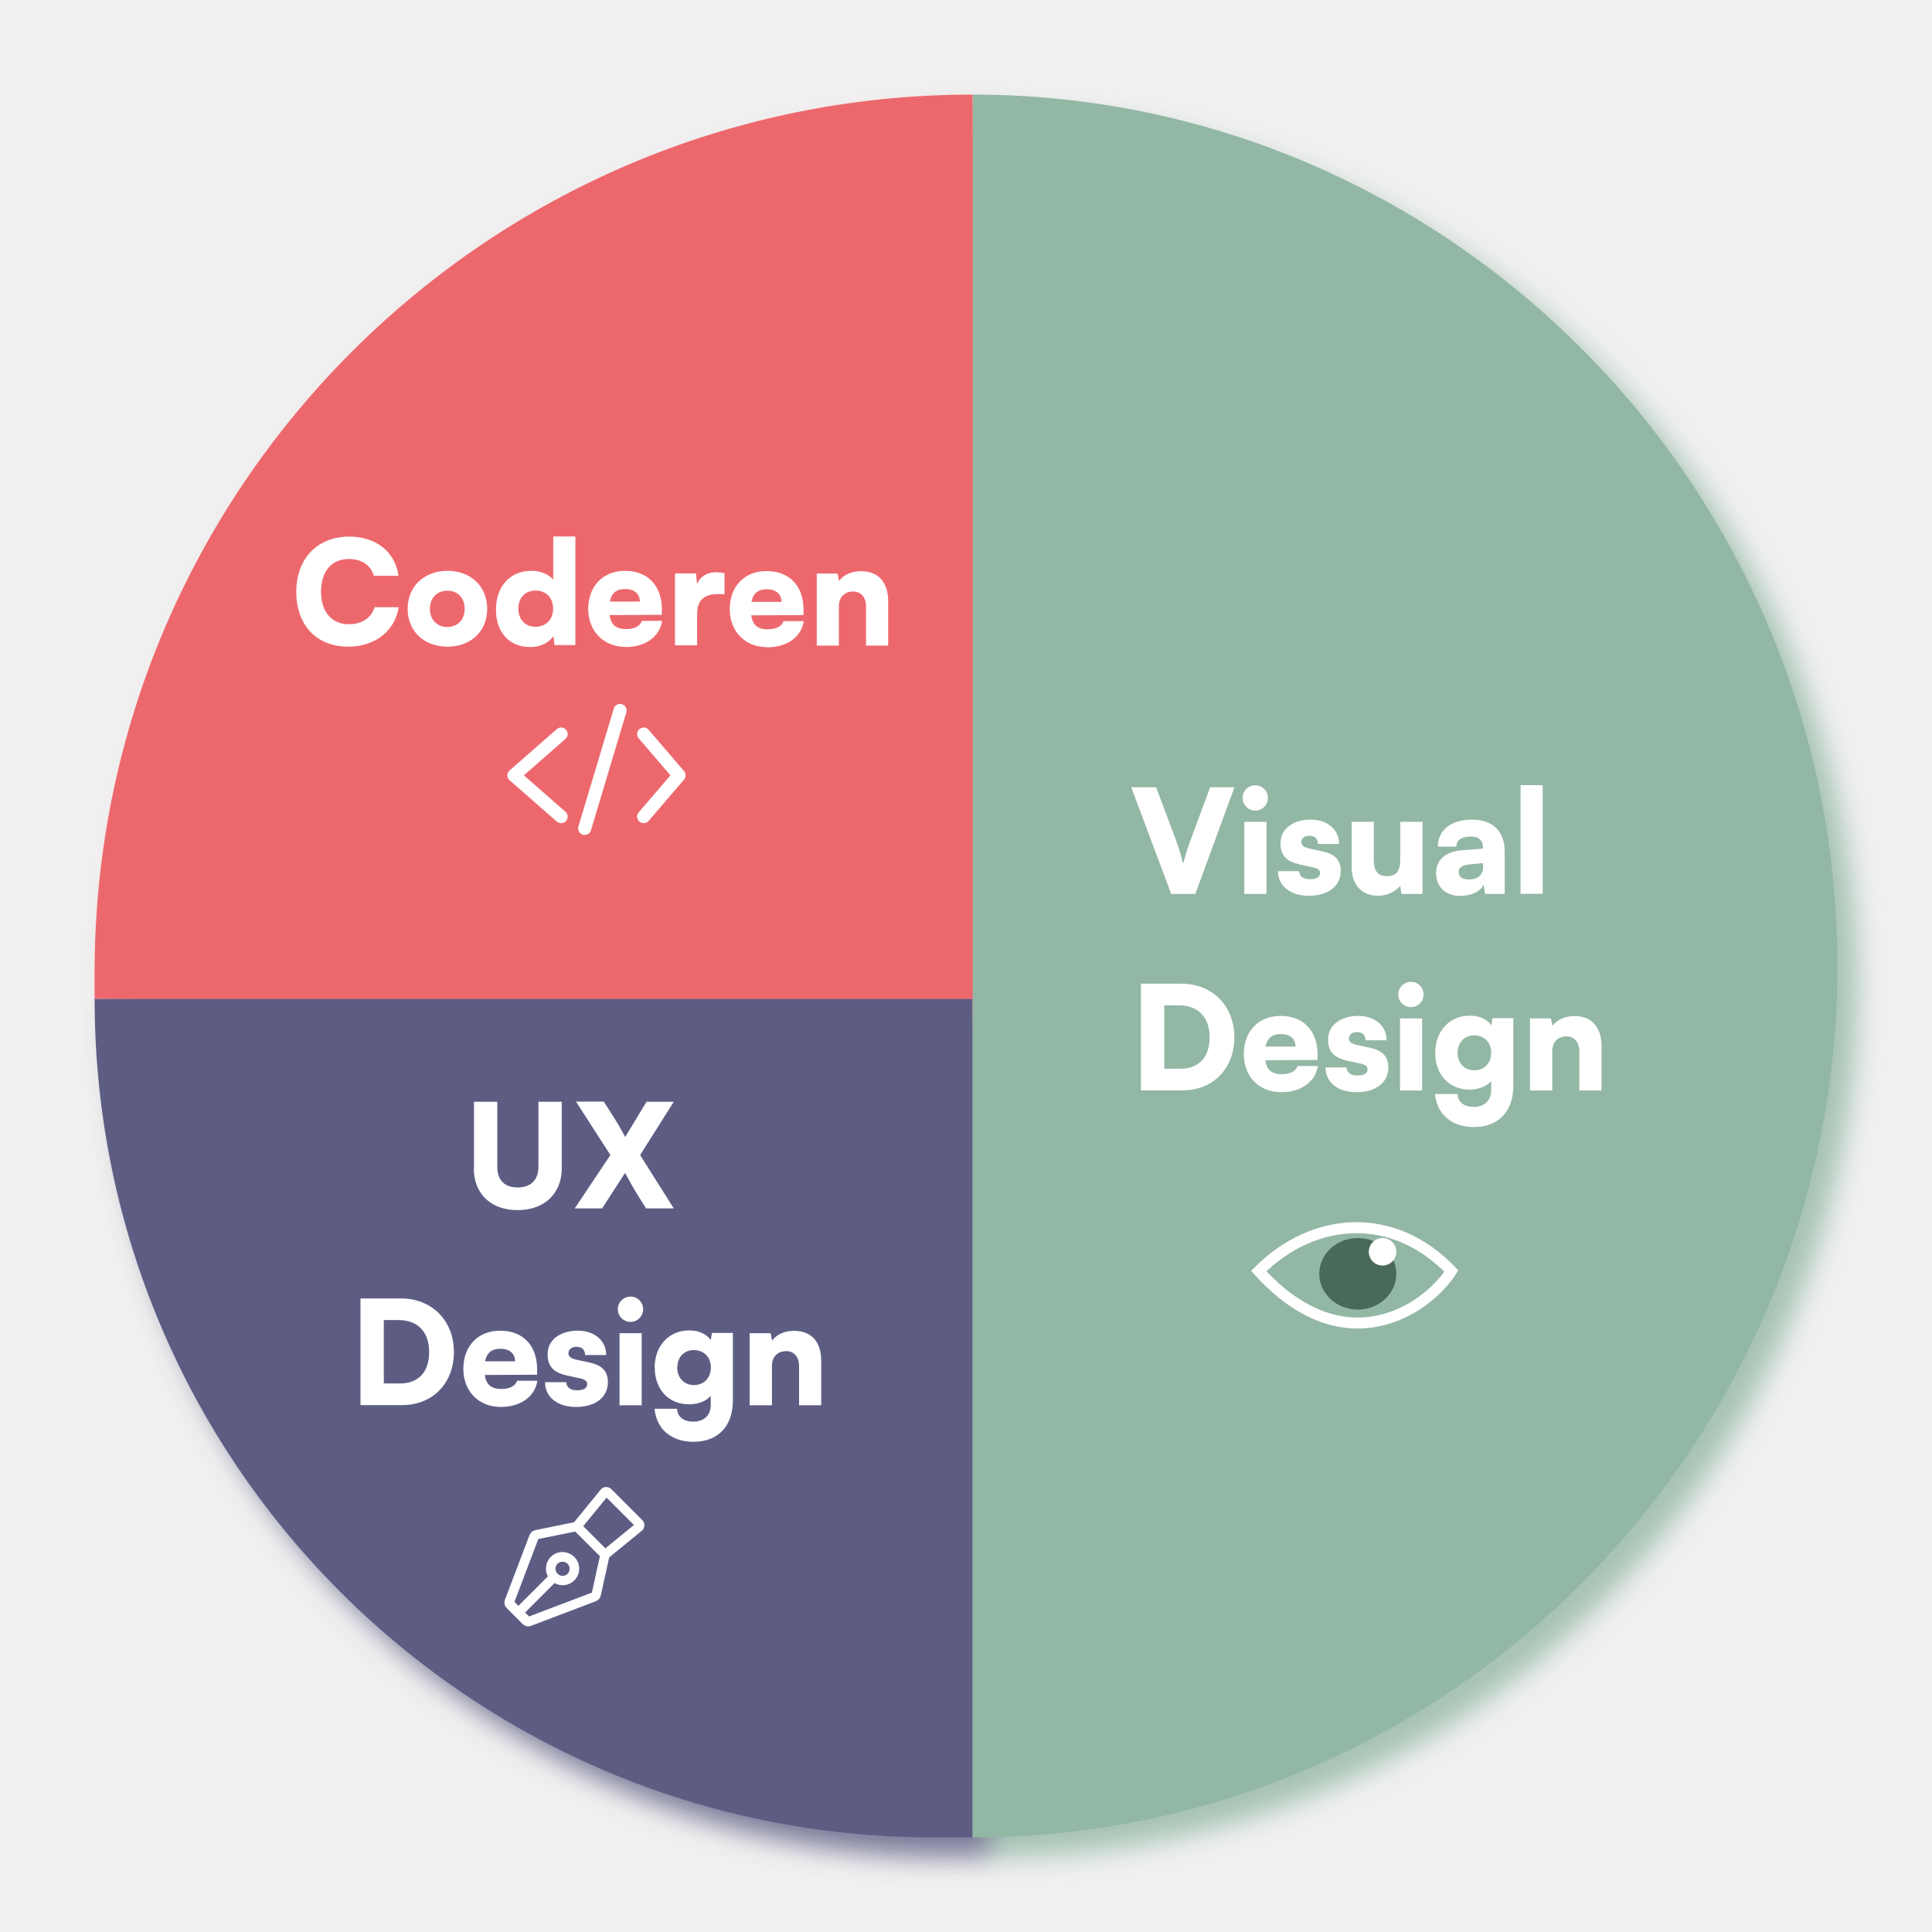
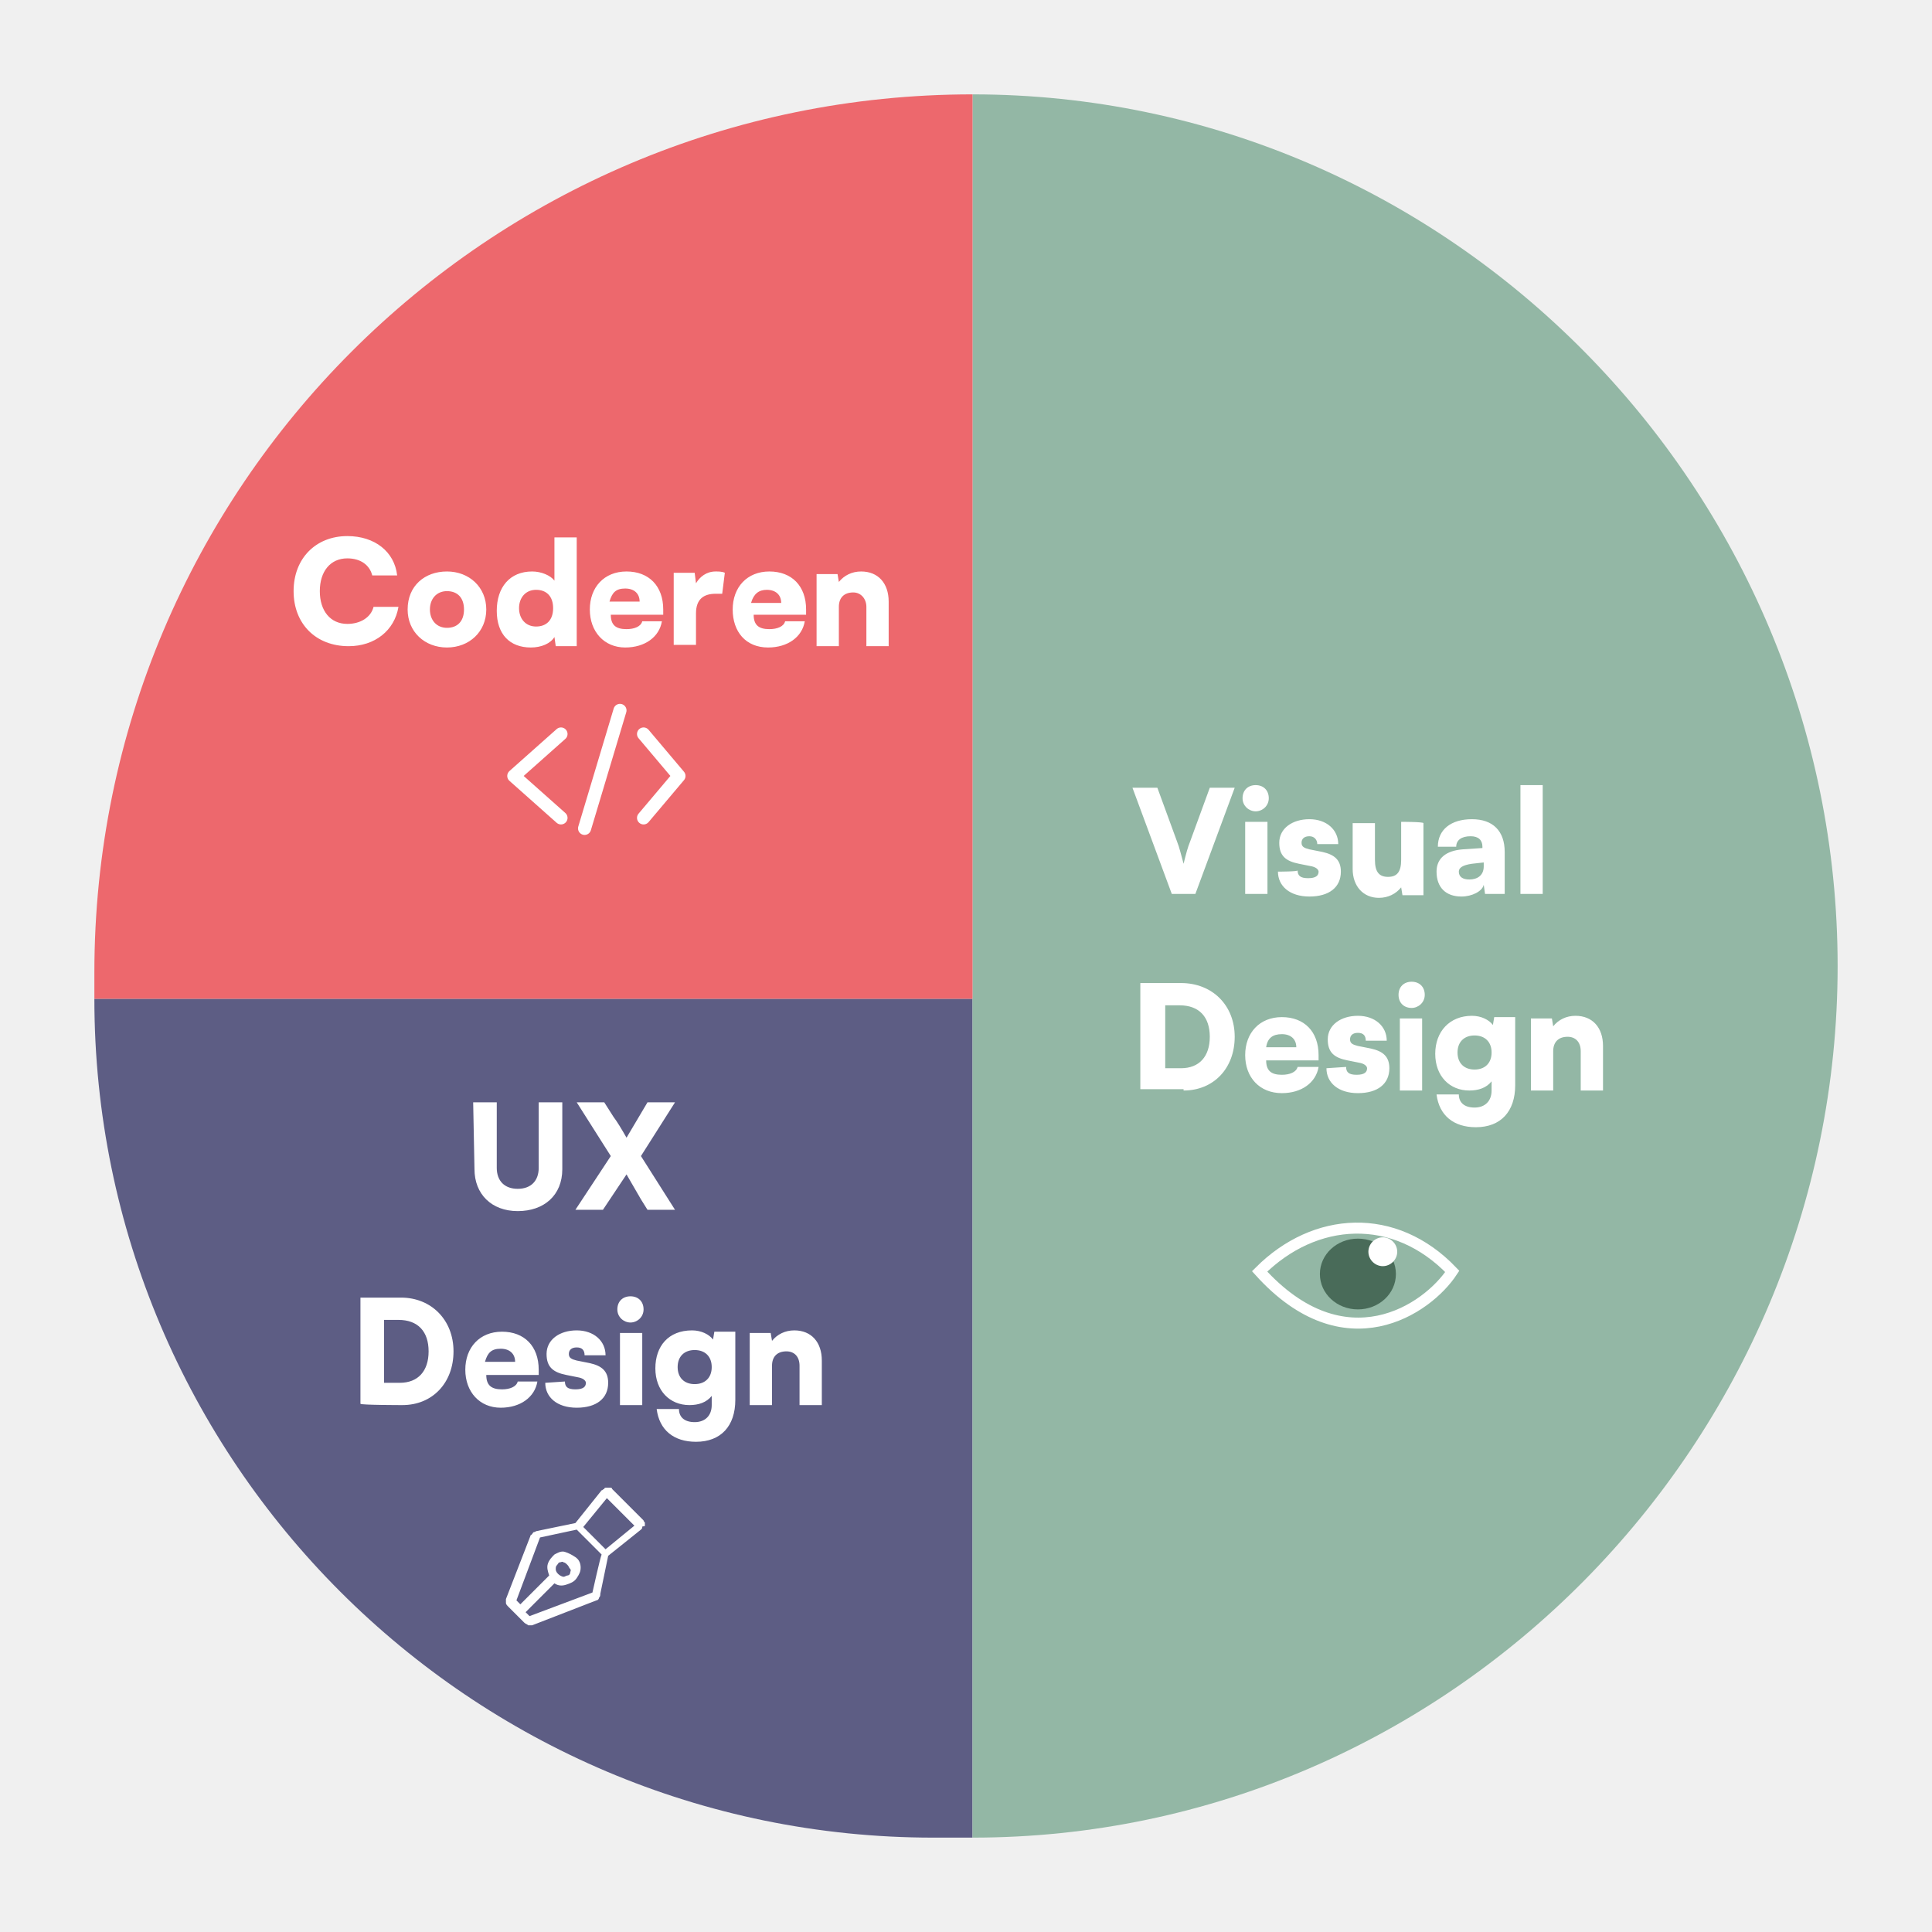
- <svg xmlns="http://www.w3.org/2000/svg" id="Laag_1" data-name="Laag 1" viewBox="0 0 147.44 147.44">
-   <defs>
-     <style>
-       .cls-1, .cls-2, .cls-3, .cls-4 {
-         fill: none;
-       }
- 
-       .cls-2 {
-         stroke-linejoin: round;
-       }
- 
-       .cls-2, .cls-3, .cls-4 {
-         stroke: #fff;
-       }
- 
-       .cls-2, .cls-4 {
-         stroke-linecap: round;
-       }
- 
-       .cls-5 {
-         clip-path: url(#clippath);
-       }
- 
-       .cls-3 {
-         stroke-width: .84px;
-       }
- 
-       .cls-6 {
-         fill: #ed686d;
-       }
- 
-       .cls-7 {
-         fill: #fff;
-       }
- 
-       .cls-8 {
-         fill: #93b7a5;
-       }
- 
-       .cls-9 {
-         fill: #496b59;
-       }
- 
-       .cls-10 {
-         fill: #5d5d84;
-       }
- 
-       .cls-11 {
-         filter: url(#drop-shadow-1);
-       }
-     </style>
-     <filter id="drop-shadow-1">
-       <feOffset dx="1.5" dy="1.5" />
-       <feGaussianBlur result="blur" stdDeviation="1" />
-       <feFlood flood-color="#000" flood-opacity=".8" />
-       <feComposite in="blur" operator="in" />
-       <feComposite in="SourceGraphic" />
-     </filter>
-     <clipPath id="clippath">
-       <rect class="cls-1" x="95.22" y="93.22" width="16.38" height="8.4" />
-     </clipPath>
-   </defs>
-   <g class="cls-11">
-     <path class="cls-10" d="M71.22,140.22c-35.35,0-64-28.65-64-64H74.22v64h-3Z" />
-     <path class="cls-8" d="M74.22,7.22h0c36.45,0,66,30.05,66,66.5h0c0,36.45-29.55,66.5-66,66.5h0V7.22Z" />
-     <path class="cls-7" d="M89.38,68.22h1.84l2.99-8.14h-1.86l-1.52,4.11c-.18,.48-.33,.94-.54,1.72-.18-.7-.33-1.21-.52-1.72l-1.54-4.11h-1.9l3.05,8.14Zm6.42-6.36c.53,0,.96-.43,.96-.97s-.43-.96-.96-.96-.97,.42-.97,.96,.43,.97,.97,.97Zm-.84,6.36h1.69v-5.5h-1.69v5.5Zm2.57-1.74c0,1.11,.91,1.88,2.36,1.88s2.43-.72,2.43-1.89c0-.88-.5-1.3-1.4-1.5l-1.02-.22c-.39-.09-.59-.23-.59-.48,0-.3,.24-.49,.63-.49,.41,0,.64,.25,.64,.63h1.61c0-1.11-.89-1.86-2.17-1.86s-2.3,.66-2.3,1.8c0,.97,.5,1.41,1.51,1.63l1.01,.22c.41,.09,.5,.26,.5,.43,0,.29-.24,.47-.77,.47s-.8-.23-.83-.62c0,0-1.61,0-1.61,0Zm9.33-3.76v2.86c0,.9-.3,1.28-1.02,1.28s-1-.4-1-1.3v-2.84h-1.69v3.45c0,1.35,.77,2.19,2.02,2.19,.66,0,1.34-.31,1.68-.76l.11,.62h1.6v-5.5h-1.7Zm4.63,5.64c.83,0,1.55-.36,1.73-.87l.11,.73h1.5v-3.21c0-1.57-.9-2.46-2.5-2.46s-2.6,.81-2.6,2.06h1.41c0-.49,.39-.77,1.1-.77,.61,0,.93,.29,.93,.83v.09l-1.54,.12c-1.32,.1-2.03,.73-2.03,1.74,0,1.08,.73,1.76,1.89,1.76v-.02Zm.59-1.25c-.52,0-.76-.19-.76-.58,0-.35,.26-.52,1-.58l.86-.08v.3c0,.63-.45,.95-1.1,.95h0Zm5.65,1.1v-8.29h-1.69v8.29h1.69Zm-27.47,15c2.32,0,3.94-1.67,3.94-4.05s-1.66-4.09-4.05-4.09h-3.08v8.14s3.19,0,3.19,0Zm-.29-6.49c1.47,0,2.34,.9,2.34,2.44s-.83,2.4-2.23,2.4h-1.23v-4.84h1.12Zm7.81,6.63c1.51,0,2.6-.78,2.79-2h-1.55c-.12,.4-.57,.63-1.21,.63-.75,0-1.15-.34-1.25-1.07l3.99-.02v-.43c0-1.79-1.08-2.93-2.81-2.93s-2.82,1.2-2.82,2.92,1.19,2.9,2.85,2.9h.01Zm-.02-4.44c.68,0,1.11,.37,1.11,.96h-2.29c.13-.66,.51-.96,1.18-.96Zm3.4,2.56c0,1.11,.91,1.88,2.36,1.88s2.43-.71,2.43-1.89c0-.88-.5-1.3-1.4-1.5l-1.02-.22c-.39-.09-.59-.23-.59-.48,0-.3,.24-.5,.63-.5,.41,0,.64,.25,.64,.63h1.61c0-1.11-.89-1.86-2.17-1.86s-2.3,.66-2.3,1.8c0,.97,.5,1.41,1.51,1.63l1.01,.22c.41,.09,.49,.26,.49,.43,0,.29-.24,.47-.77,.47s-.8-.23-.83-.62h-1.6Zm6.52-4.61c.53,0,.96-.43,.96-.97s-.43-.96-.96-.96-.97,.42-.97,.96,.43,.97,.97,.97Zm-.84,6.36h1.69v-5.5h-1.69v5.5Zm2.69-2.85c0,1.65,1.07,2.78,2.61,2.78,.71,0,1.33-.25,1.66-.65v.71c0,.78-.52,1.26-1.33,1.26-.75,0-1.21-.36-1.24-.98h-1.72c.15,1.56,1.29,2.52,2.97,2.52,1.88,0,3.01-1.19,3.01-3.16v-5.15h-1.59l-.09,.55c-.3-.45-.89-.74-1.64-.74-1.55,0-2.64,1.17-2.64,2.84v.02Zm1.71-.04c0-.78,.52-1.32,1.26-1.32s1.3,.52,1.3,1.32-.52,1.35-1.29,1.35-1.28-.56-1.28-1.35h0Zm7.22,2.89v-3.01c0-.68,.43-1.12,1.1-1.12,.58,0,.97,.45,.97,1.14v2.99h1.69v-3.4c0-1.44-.76-2.28-2.07-2.28-.71,0-1.34,.28-1.68,.75l-.11-.57h-1.6v5.5h1.7Z" />
-     <path class="cls-6" d="M7.22,74.22C7.22,37.22,37.22,7.22,74.22,7.22h0V76.22H7.22v-2Z" />
-     <path class="cls-7" d="M26.59,49.35c2.03,0,3.55-1.2,3.84-3.01h-1.85c-.22,.8-.96,1.3-1.96,1.3-1.31,0-2.12-.96-2.12-2.49s.8-2.49,2.12-2.49c.98,0,1.67,.46,1.91,1.28h1.88c-.25-1.83-1.72-2.99-3.75-2.99-2.43,0-4.05,1.67-4.05,4.21s1.53,4.19,3.97,4.19h.01Zm4.52-2.89c0,1.74,1.28,2.89,3.04,2.89s3.03-1.15,3.03-2.89-1.28-2.9-3.03-2.9-3.04,1.17-3.04,2.9Zm1.7,0c0-.83,.54-1.38,1.33-1.38s1.32,.55,1.32,1.38-.54,1.39-1.32,1.39-1.33-.55-1.33-1.39Zm7.65,2.92c.79,0,1.47-.34,1.77-.85l.09,.7h1.59v-8.29h-1.69v3.3c-.32-.41-.97-.68-1.65-.68-1.67,0-2.72,1.21-2.72,2.96s1.02,2.86,2.61,2.86Zm.41-1.55c-.8,0-1.31-.56-1.31-1.38s.51-1.38,1.31-1.38,1.34,.55,1.34,1.38-.55,1.38-1.34,1.38Zm6.87,1.55c1.51,0,2.6-.78,2.79-2h-1.55c-.12,.4-.57,.63-1.21,.63-.75,0-1.15-.34-1.25-1.07l3.99-.02v-.43c0-1.79-1.08-2.93-2.8-2.93s-2.82,1.2-2.82,2.91,1.19,2.9,2.85,2.9h0Zm-.02-4.43c.68,0,1.11,.37,1.11,.96h-2.29c.13-.66,.51-.96,1.18-.96Zm7.58-1.2c-.23-.06-.45-.08-.65-.08-.74,0-1.22,.36-1.45,.9l-.09-.81h-1.6v5.49h1.69v-2.39c0-1.09,.58-1.52,1.55-1.52h.54v-1.6h.01Zm3.25,5.65c1.51,0,2.6-.78,2.79-2h-1.55c-.12,.4-.57,.63-1.21,.63-.75,0-1.15-.34-1.25-1.07l3.99-.02v-.43c0-1.79-1.08-2.93-2.81-2.93s-2.82,1.2-2.82,2.91,1.19,2.9,2.85,2.9h0Zm-.02-4.43c.68,0,1.11,.37,1.11,.96h-2.29c.13-.66,.51-.96,1.18-.96Zm5.49,4.3v-3.01c0-.68,.43-1.12,1.1-1.12,.58,0,.97,.45,.97,1.14v2.99h1.69v-3.4c0-1.44-.76-2.28-2.07-2.28-.72,0-1.34,.27-1.68,.75l-.11-.57h-1.59v5.5s1.69,0,1.69,0Z" />
-     <path class="cls-4" d="M47.32,54.22l-2.7,9" />
-     <path class="cls-2" d="M49.12,56.02l2.7,3.15-2.7,3.15" />
-     <path class="cls-2" d="M42.82,56.02l-3.6,3.15,3.6,3.15" />
-     <path class="cls-7" d="M36.16,89.16c0,1.95,1.31,3.19,3.34,3.19s3.37-1.25,3.37-3.19v-5.08h-1.78v4.96c0,1-.57,1.58-1.58,1.58s-1.56-.56-1.56-1.58v-4.96h-1.78v5.08h0Zm10.42-1.01l-2.72,4.07h2.09l1.75-2.71c.4,.73,.66,1.21,1.07,1.86l.54,.85h2.11l-2.57-4.07,2.57-4.07h-2.08l-1.63,2.69c-.36-.67-.65-1.17-.95-1.63l-.68-1.07h-2.12l2.62,4.07h0Zm-15.88,19.08c2.32,0,3.94-1.67,3.94-4.05s-1.66-4.09-4.05-4.09h-3.08v8.14h3.19Zm-.29-6.49c1.47,0,2.34,.9,2.34,2.44s-.83,2.4-2.23,2.4h-1.23v-4.84s1.12,0,1.12,0Zm7.81,6.63c1.51,0,2.6-.78,2.79-2h-1.55c-.12,.4-.57,.63-1.21,.63-.75,0-1.16-.34-1.25-1.07l3.99-.02v-.43c0-1.79-1.08-2.93-2.81-2.93s-2.82,1.2-2.82,2.92,1.19,2.9,2.85,2.9h0Zm-.02-4.44c.68,0,1.11,.37,1.11,.96h-2.29c.13-.66,.51-.96,1.18-.96Zm3.4,2.56c0,1.11,.91,1.88,2.36,1.88s2.43-.71,2.43-1.89c0-.88-.49-1.3-1.4-1.5l-1.02-.22c-.39-.09-.59-.23-.59-.48,0-.3,.24-.5,.63-.5,.41,0,.64,.25,.64,.63h1.61c0-1.11-.89-1.86-2.17-1.86s-2.3,.66-2.3,1.8c0,.97,.5,1.41,1.51,1.63l1.01,.22c.41,.09,.5,.26,.5,.43,0,.29-.24,.47-.77,.47s-.8-.23-.83-.62h-1.61Zm6.52-4.61c.53,0,.96-.43,.96-.97s-.43-.96-.96-.96-.97,.42-.97,.96,.43,.97,.97,.97Zm-.84,6.36h1.69v-5.5h-1.69v5.5Zm2.69-2.85c0,1.65,1.07,2.78,2.61,2.78,.72,0,1.33-.25,1.66-.65v.71c0,.78-.52,1.26-1.33,1.26-.75,0-1.21-.36-1.24-.98h-1.72c.15,1.56,1.29,2.52,2.97,2.52,1.88,0,3.01-1.19,3.01-3.16v-5.15h-1.6l-.09,.55c-.3-.45-.89-.74-1.64-.74-1.55,0-2.64,1.17-2.64,2.84v.02Zm1.72-.04c0-.78,.52-1.32,1.26-1.32s1.3,.52,1.3,1.32-.52,1.35-1.29,1.35-1.28-.56-1.28-1.35h.01Zm7.22,2.89v-3.01c0-.68,.43-1.12,1.1-1.12,.58,0,.97,.45,.97,1.14v2.99h1.69v-3.4c0-1.44-.76-2.28-2.07-2.28-.72,0-1.34,.28-1.68,.75l-.11-.57h-1.6v5.5h1.7Z" />
-     <path class="cls-7" d="M49.18,116.42c0-.08,0-.15-.04-.22-.03-.07-.07-.14-.12-.19l-2.37-2.37c-.05-.05-.12-.1-.19-.12-.07-.03-.15-.04-.22-.04-.08,0-.15,.02-.22,.06-.07,.03-.13,.08-.18,.14l-2.03,2.49-2.94,.6c-.1,.02-.2,.07-.28,.13-.08,.07-.14,.15-.18,.25l-1.87,4.92c-.04,.11-.05,.23-.03,.35,.02,.12,.08,.22,.17,.31l1.2,1.2c.08,.08,.19,.14,.31,.17,.12,.03,.24,.02,.35-.03l4.92-1.87c.1-.04,.18-.1,.25-.17,.07-.08,.11-.17,.14-.27l.64-2.91,2.49-2.03c.06-.05,.11-.11,.14-.18s.05-.14,.06-.22h0Zm-4.01,5.12l-4.8,1.82-.3-.3,2.25-2.25c.27,.15,.58,.2,.87,.14,.3-.06,.56-.23,.75-.47s.28-.54,.26-.84c-.02-.3-.14-.59-.36-.81s-.5-.35-.8-.38-.61,.06-.85,.23c-.25,.18-.42,.44-.49,.74-.07,.3-.03,.61,.11,.88l-2.25,2.25-.3-.3,1.82-4.8,2.82-.57,1.88,1.88s-.61,2.78-.61,2.78Zm-2.78-1.82c0-.11,.03-.21,.09-.3,.06-.09,.14-.16,.24-.2,.1-.04,.21-.05,.31-.03,.11,.02,.2,.07,.28,.15,.08,.08,.13,.17,.15,.28s0,.22-.03,.31c-.04,.1-.11,.18-.2,.24s-.19,.09-.3,.09c-.14,0-.28-.06-.38-.16-.1-.1-.16-.24-.16-.38Zm3.81-1.56l-1.69-1.69,1.78-2.18,2.09,2.09s-2.18,1.78-2.18,1.78Z" />
-     <g class="cls-5">
-       <g>
-         <path class="cls-3" d="M96.06,97c4.2-4.2,10.29-4.62,14.7,0-1.89,2.94-8.15,7.22-14.7,0Z" />
-         <path class="cls-9" d="M103.62,99.94c1.62,0,2.94-1.22,2.94-2.73s-1.32-2.73-2.94-2.73-2.94,1.22-2.94,2.73,1.32,2.73,2.94,2.73Z" />
-         <path class="cls-7" d="M105.51,96.58c.58,0,1.05-.47,1.05-1.05s-.47-1.05-1.05-1.05-1.05,.47-1.05,1.05,.47,1.05,1.05,1.05Z" />
+ <svg xmlns="http://www.w3.org/2000/svg" xmlns:xlink="http://www.w3.org/1999/xlink" version="1.1" id="Laag_1" x="0px" y="0px" viewBox="0 0 147.4 147.4" style="enable-background:new 0 0 147.4 147.4;" xml:space="preserve">
+   <style type="text/css">
+ 	.st0{fill:#5D5D84;}
+ 	.st1{fill:#93B7A5;}
+ 	.st2{fill:#FFFFFF;}
+ 	.st3{fill:#ED686D;}
+ 	.st4{fill:none;stroke:#FFFFFF;stroke-linecap:round;}
+ 	.st5{fill:none;stroke:#FFFFFF;stroke-linecap:round;stroke-linejoin:round;}
+ 	.st6{clip-path:url(#SVGID_00000067235720008276572660000015265550110995580849_);}
+ 	.st7{fill:none;stroke:#FFFFFF;stroke-width:0.84;}
+ 	.st8{fill:#496B59;}
+ 	.st9{fill:#9F5660;}
+ 	.st10{fill:#547562;}
+ 	.st11{fill:none;stroke:#FFFFFF;stroke-width:1.081;stroke-linecap:round;}
+ 	.st12{fill:none;stroke:#FFFFFF;stroke-width:1.081;stroke-linecap:round;stroke-linejoin:round;}
+ 	.st13{clip-path:url(#SVGID_00000179613351438358277090000013053085238452327325_);}
+ 	.st14{fill:none;stroke:#FFFFFF;stroke-width:0.908;}
+ 	.st15{fill:#5B77A8;}
+ </style>
+   <g>
+     <path class="st0" d="M71.2,140.2c-35.3,0-64-28.7-64-64h67v64H71.2z" />
+     <path class="st1" d="M74.2,7.2L74.2,7.2c36.4,0,66,30.1,66,66.5l0,0c0,36.4-29.6,66.5-66,66.5l0,0V7.2z" />
+     <path class="st2" d="M89.4,68.2h1.8l3-8.1h-1.9l-1.5,4.1c-0.2,0.5-0.3,0.9-0.5,1.7c-0.2-0.7-0.3-1.2-0.5-1.7l-1.5-4.1h-1.9   L89.4,68.2z M95.8,61.9c0.5,0,1-0.4,1-1s-0.4-1-1-1s-1,0.4-1,1S95.3,61.9,95.8,61.9z M95,68.2h1.7v-5.5H95V68.2z M97.5,66.5   c0,1.1,0.9,1.9,2.4,1.9s2.4-0.7,2.4-1.9c0-0.9-0.5-1.3-1.4-1.5l-1-0.2c-0.4-0.1-0.6-0.2-0.6-0.5c0-0.3,0.2-0.5,0.6-0.5   c0.4,0,0.6,0.3,0.6,0.6h1.6c0-1.1-0.9-1.9-2.2-1.9s-2.3,0.7-2.3,1.8c0,1,0.5,1.4,1.5,1.6l1,0.2c0.4,0.1,0.5,0.3,0.5,0.4   c0,0.3-0.2,0.5-0.8,0.5s-0.8-0.2-0.8-0.6C99.1,66.5,97.5,66.5,97.5,66.5z M106.9,62.7v2.9c0,0.9-0.3,1.3-1,1.3s-1-0.4-1-1.3v-2.8   h-1.7v3.5c0,1.3,0.8,2.2,2,2.2c0.7,0,1.3-0.3,1.7-0.8l0.1,0.6h1.6v-5.5C108.6,62.7,106.9,62.7,106.9,62.7z M111.5,68.4   c0.8,0,1.6-0.4,1.7-0.9l0.1,0.7h1.5V65c0-1.6-0.9-2.5-2.5-2.5s-2.6,0.8-2.6,2.1h1.4c0-0.5,0.4-0.8,1.1-0.8c0.6,0,0.9,0.3,0.9,0.8   v0.1l-1.5,0.1c-1.3,0.1-2,0.7-2,1.7C109.6,67.7,110.3,68.4,111.5,68.4C111.5,68.4,111.5,68.4,111.5,68.4z M112.1,67.1   c-0.5,0-0.8-0.2-0.8-0.6c0-0.3,0.3-0.5,1-0.6l0.9-0.1v0.3C113.2,66.8,112.7,67.1,112.1,67.1L112.1,67.1L112.1,67.1z M117.7,68.2   v-8.3H116v8.3H117.7z M90.3,83.2c2.3,0,3.9-1.7,3.9-4.1s-1.7-4.1-4.1-4.1h-3.1v8.1H90.3z M90,76.7c1.5,0,2.3,0.9,2.3,2.4   s-0.8,2.4-2.2,2.4h-1.2v-4.8C88.8,76.7,90,76.7,90,76.7z M97.8,83.4c1.5,0,2.6-0.8,2.8-2H99c-0.1,0.4-0.6,0.6-1.2,0.6   c-0.8,0-1.2-0.3-1.2-1.1l4,0v-0.4c0-1.8-1.1-2.9-2.8-2.9s-2.8,1.2-2.8,2.9S96.1,83.4,97.8,83.4L97.8,83.4z M97.8,78.9   c0.7,0,1.1,0.4,1.1,1h-2.3C96.7,79.2,97.1,78.9,97.8,78.9z M101.2,81.5c0,1.1,0.9,1.9,2.4,1.9s2.4-0.7,2.4-1.9   c0-0.9-0.5-1.3-1.4-1.5l-1-0.2c-0.4-0.1-0.6-0.2-0.6-0.5c0-0.3,0.2-0.5,0.6-0.5c0.4,0,0.6,0.2,0.6,0.6h1.6c0-1.1-0.9-1.9-2.2-1.9   s-2.3,0.7-2.3,1.8c0,1,0.5,1.4,1.5,1.6l1,0.2c0.4,0.1,0.5,0.3,0.5,0.4c0,0.3-0.2,0.5-0.8,0.5s-0.8-0.2-0.8-0.6L101.2,81.5   L101.2,81.5z M107.7,76.9c0.5,0,1-0.4,1-1s-0.4-1-1-1s-1,0.4-1,1S107.1,76.9,107.7,76.9z M106.8,83.2h1.7v-5.5h-1.7V83.2z    M109.5,80.4c0,1.7,1.1,2.8,2.6,2.8c0.7,0,1.3-0.2,1.7-0.7v0.7c0,0.8-0.5,1.3-1.3,1.3c-0.8,0-1.2-0.4-1.2-1h-1.7   c0.2,1.6,1.3,2.5,3,2.5c1.9,0,3-1.2,3-3.2v-5.2h-1.6l-0.1,0.6c-0.3-0.4-0.9-0.7-1.6-0.7C110.6,77.5,109.5,78.7,109.5,80.4   L109.5,80.4L109.5,80.4z M111.2,80.3c0-0.8,0.5-1.3,1.3-1.3s1.3,0.5,1.3,1.3s-0.5,1.3-1.3,1.3S111.2,81.1,111.2,80.3L111.2,80.3   L111.2,80.3z M118.5,83.2v-3c0-0.7,0.4-1.1,1.1-1.1c0.6,0,1,0.4,1,1.1v3h1.7v-3.4c0-1.4-0.8-2.3-2.1-2.3c-0.7,0-1.3,0.3-1.7,0.8   l-0.1-0.6h-1.6v5.5C116.8,83.2,118.5,83.2,118.5,83.2z" />
+     <path class="st3" d="M7.2,74.2c0-37,30-67,67-67l0,0v69h-67V74.2z" />
+     <path class="st2" d="M26.6,49.3c2,0,3.5-1.2,3.8-3h-1.9c-0.2,0.8-1,1.3-2,1.3c-1.3,0-2.1-1-2.1-2.5s0.8-2.5,2.1-2.5   c1,0,1.7,0.5,1.9,1.3h1.9c-0.2-1.8-1.7-3-3.8-3c-2.4,0-4.1,1.7-4.1,4.2S24.1,49.3,26.6,49.3C26.6,49.3,26.6,49.3,26.6,49.3z    M31.1,46.5c0,1.7,1.3,2.9,3,2.9s3-1.2,3-2.9s-1.3-2.9-3-2.9S31.1,44.7,31.1,46.5z M32.8,46.5c0-0.8,0.5-1.4,1.3-1.4   s1.3,0.5,1.3,1.4s-0.5,1.4-1.3,1.4S32.8,47.3,32.8,46.5z M40.5,49.4c0.8,0,1.5-0.3,1.8-0.8l0.1,0.7h1.6v-8.3h-1.7v3.3   c-0.3-0.4-1-0.7-1.7-0.7c-1.7,0-2.7,1.2-2.7,3S38.9,49.4,40.5,49.4z M40.9,47.8c-0.8,0-1.3-0.6-1.3-1.4s0.5-1.4,1.3-1.4   s1.3,0.5,1.3,1.4S41.7,47.8,40.9,47.8z M47.7,49.4c1.5,0,2.6-0.8,2.8-2H49c-0.1,0.4-0.6,0.6-1.2,0.6c-0.8,0-1.2-0.3-1.2-1.1l4,0   v-0.4c0-1.8-1.1-2.9-2.8-2.9s-2.8,1.2-2.8,2.9S46.1,49.4,47.7,49.4L47.7,49.4L47.7,49.4z M47.7,44.9c0.7,0,1.1,0.4,1.1,1h-2.3   C46.7,45.2,47,44.9,47.7,44.9z M55.3,43.7c-0.2-0.1-0.5-0.1-0.7-0.1c-0.7,0-1.2,0.4-1.5,0.9l-0.1-0.8h-1.6v5.5h1.7v-2.4   c0-1.1,0.6-1.5,1.5-1.5h0.5L55.3,43.7L55.3,43.7L55.3,43.7z M58.6,49.4c1.5,0,2.6-0.8,2.8-2h-1.5c-0.1,0.4-0.6,0.6-1.2,0.6   c-0.8,0-1.2-0.3-1.2-1.1l4,0v-0.4c0-1.8-1.1-2.9-2.8-2.9s-2.8,1.2-2.8,2.9S56.9,49.4,58.6,49.4L58.6,49.4L58.6,49.4z M58.5,45   c0.7,0,1.1,0.4,1.1,1h-2.3C57.5,45.3,57.9,45,58.5,45z M64,49.3v-3c0-0.7,0.4-1.1,1.1-1.1c0.6,0,1,0.5,1,1.1v3h1.7v-3.4   c0-1.4-0.8-2.3-2.1-2.3c-0.7,0-1.3,0.3-1.7,0.8l-0.1-0.6h-1.6v5.5C62.3,49.3,64,49.3,64,49.3z" />
+     <path class="st4" d="M47.3,54.2l-2.7,9" />
+     <path class="st5" d="M49.1,56l2.7,3.2l-2.7,3.2" />
+     <path class="st5" d="M42.8,56l-3.6,3.2l3.6,3.2" />
+     <path class="st2" d="M36.2,89.2c0,1.9,1.3,3.2,3.3,3.2s3.4-1.2,3.4-3.2v-5.1h-1.8v5c0,1-0.6,1.6-1.6,1.6s-1.6-0.6-1.6-1.6v-5h-1.8   L36.2,89.2L36.2,89.2L36.2,89.2z M46.6,88.2l-2.7,4.1H46l1.8-2.7c0.4,0.7,0.7,1.2,1.1,1.9l0.5,0.8h2.1l-2.6-4.1l2.6-4.1h-2.1   l-1.6,2.7c-0.4-0.7-0.7-1.2-1-1.6l-0.7-1.1H44L46.6,88.2L46.6,88.2L46.6,88.2z M30.7,107.2c2.3,0,3.9-1.7,3.9-4.1s-1.7-4.1-4-4.1   h-3.1v8.1C27.5,107.2,30.7,107.2,30.7,107.2z M30.4,100.7c1.5,0,2.3,0.9,2.3,2.4s-0.8,2.4-2.2,2.4h-1.2v-4.8   C29.3,100.7,30.4,100.7,30.4,100.7z M38.2,107.4c1.5,0,2.6-0.8,2.8-2h-1.5c-0.1,0.4-0.6,0.6-1.2,0.6c-0.8,0-1.2-0.3-1.2-1.1l4,0   v-0.4c0-1.8-1.1-2.9-2.8-2.9s-2.8,1.2-2.8,2.9S36.6,107.4,38.2,107.4L38.2,107.4L38.2,107.4z M38.2,102.9c0.7,0,1.1,0.4,1.1,1H37   C37.2,103.2,37.5,102.9,38.2,102.9z M41.6,105.5c0,1.1,0.9,1.9,2.4,1.9s2.4-0.7,2.4-1.9c0-0.9-0.5-1.3-1.4-1.5l-1-0.2   c-0.4-0.1-0.6-0.2-0.6-0.5c0-0.3,0.2-0.5,0.6-0.5c0.4,0,0.6,0.2,0.6,0.6h1.6c0-1.1-0.9-1.9-2.2-1.9s-2.3,0.7-2.3,1.8   c0,1,0.5,1.4,1.5,1.6l1,0.2c0.4,0.1,0.5,0.3,0.5,0.4c0,0.3-0.2,0.5-0.8,0.5s-0.8-0.2-0.8-0.6L41.6,105.5L41.6,105.5z M48.1,100.9   c0.5,0,1-0.4,1-1s-0.4-1-1-1s-1,0.4-1,1S47.6,100.9,48.1,100.9z M47.3,107.2H49v-5.5h-1.7V107.2z M50,104.4c0,1.7,1.1,2.8,2.6,2.8   c0.7,0,1.3-0.2,1.7-0.7v0.7c0,0.8-0.5,1.3-1.3,1.3c-0.8,0-1.2-0.4-1.2-1h-1.7c0.2,1.6,1.3,2.5,3,2.5c1.9,0,3-1.2,3-3.2v-5.2h-1.6   l-0.1,0.6c-0.3-0.4-0.9-0.7-1.6-0.7C51,101.5,50,102.7,50,104.4L50,104.4L50,104.4z M51.7,104.3c0-0.8,0.5-1.3,1.3-1.3   s1.3,0.5,1.3,1.3s-0.5,1.3-1.3,1.3S51.7,105.1,51.7,104.3C51.7,104.3,51.7,104.3,51.7,104.3z M58.9,107.2v-3c0-0.7,0.4-1.1,1.1-1.1   c0.6,0,1,0.4,1,1.1v3h1.7v-3.4c0-1.4-0.8-2.3-2.1-2.3c-0.7,0-1.3,0.3-1.7,0.8l-0.1-0.6h-1.6v5.5C57.2,107.2,58.9,107.2,58.9,107.2z   " />
+     <path class="st2" d="M49.2,116.4c0-0.1,0-0.2,0-0.2c0-0.1-0.1-0.1-0.1-0.2l-2.4-2.4c0-0.1-0.1-0.1-0.2-0.1c-0.1,0-0.2,0-0.2,0   c-0.1,0-0.2,0-0.2,0.1c-0.1,0-0.1,0.1-0.2,0.1l-2,2.5l-2.9,0.6c-0.1,0-0.2,0.1-0.3,0.1c-0.1,0.1-0.1,0.2-0.2,0.2l-1.9,4.9   c0,0.1,0,0.2,0,0.3c0,0.1,0.1,0.2,0.2,0.3l1.2,1.2c0.1,0.1,0.2,0.1,0.3,0.2c0.1,0,0.2,0,0.3,0l4.9-1.9c0.1,0,0.2-0.1,0.2-0.2   c0.1-0.1,0.1-0.2,0.1-0.3l0.6-2.9l2.5-2c0.1-0.1,0.1-0.1,0.1-0.2S49.2,116.5,49.2,116.4L49.2,116.4L49.2,116.4z M45.2,121.5   l-4.8,1.8l-0.3-0.3l2.2-2.2c0.3,0.2,0.6,0.2,0.9,0.1c0.3-0.1,0.6-0.2,0.8-0.5s0.3-0.5,0.3-0.8c0-0.3-0.1-0.6-0.4-0.8   s-0.5-0.3-0.8-0.4s-0.6,0.1-0.8,0.2c-0.2,0.2-0.4,0.4-0.5,0.7c-0.1,0.3,0,0.6,0.1,0.9l-2.2,2.2l-0.3-0.3l1.8-4.8l2.8-0.6l1.9,1.9   C45.8,118.8,45.2,121.5,45.2,121.5z M42.4,119.7c0-0.1,0-0.2,0.1-0.3c0.1-0.1,0.1-0.2,0.2-0.2c0.1,0,0.2-0.1,0.3,0   c0.1,0,0.2,0.1,0.3,0.2c0.1,0.1,0.1,0.2,0.2,0.3s0,0.2,0,0.3c0,0.1-0.1,0.2-0.2,0.2s-0.2,0.1-0.3,0.1c-0.1,0-0.3-0.1-0.4-0.2   C42.5,120,42.4,119.9,42.4,119.7z M46.2,118.2l-1.7-1.7l1.8-2.2l2.1,2.1C48.4,116.4,46.2,118.2,46.2,118.2z" />
+     <g>
+       <defs>
+         <rect id="SVGID_1_" x="95.2" y="93.2" width="16.4" height="8.4" />
+       </defs>
+       <clipPath id="SVGID_00000163760550583030490620000016861662885705714351_">
+         <use xlink:href="#SVGID_1_" style="overflow:visible;" />
+       </clipPath>
+       <g style="clip-path:url(#SVGID_00000163760550583030490620000016861662885705714351_);">
+         <g>
+           <path class="st7" d="M96.1,97c4.2-4.2,10.3-4.6,14.7,0C108.9,99.9,102.6,104.2,96.1,97z" />
+           <path class="st8" d="M103.6,99.9c1.6,0,2.9-1.2,2.9-2.7s-1.3-2.7-2.9-2.7s-2.9,1.2-2.9,2.7S102,99.9,103.6,99.9z" />
+           <path class="st2" d="M105.5,96.6c0.6,0,1.1-0.5,1.1-1.1s-0.5-1.1-1.1-1.1s-1.1,0.5-1.1,1.1S104.9,96.6,105.5,96.6z" />
+         </g>
      </g>
    </g>
  </g>
+   <path class="st9" d="M241.2,149.6c-38.2,0-69.2-31-69.2-69.2h72.4v69.2H241.2z" />
+   <path class="st10" d="M244.5,5.9L244.5,5.9c39.4,0,71.3,32.5,71.3,71.9l0,0c0,39.4-31.9,71.9-71.3,71.9l0,0V5.9z" />
+   <path class="st2" d="M260.8,71.8h2l3.2-8.8h-2l-1.6,4.4c-0.2,0.5-0.4,1-0.6,1.9c-0.2-0.8-0.4-1.3-0.6-1.9l-1.7-4.4h-2.1L260.8,71.8z   M267.8,64.9c0.6,0,1-0.5,1-1c0-0.6-0.5-1-1-1c-0.6,0-1,0.5-1,1C266.7,64.4,267.2,64.9,267.8,64.9z M266.9,71.8h1.8v-5.9h-1.8V71.8z   M269.7,69.9c0,1.2,1,2,2.6,2c1.6,0,2.6-0.8,2.6-2c0-1-0.5-1.4-1.5-1.6l-1.1-0.2c-0.4-0.1-0.6-0.2-0.6-0.5c0-0.3,0.3-0.5,0.7-0.5  c0.4,0,0.7,0.3,0.7,0.7h1.7c0-1.2-1-2-2.3-2c-1.4,0-2.5,0.7-2.5,1.9c0,1,0.5,1.5,1.6,1.8l1.1,0.2c0.4,0.1,0.5,0.3,0.5,0.5  c0,0.3-0.3,0.5-0.8,0.5c-0.6,0-0.9-0.2-0.9-0.7C271.4,69.9,269.7,69.9,269.7,69.9z M279.7,65.8v3.1c0,1-0.3,1.4-1.1,1.4  c-0.8,0-1.1-0.4-1.1-1.4v-3.1h-1.8v3.7c0,1.5,0.8,2.4,2.2,2.4c0.7,0,1.4-0.3,1.8-0.8l0.1,0.7h1.7v-5.9H279.7L279.7,65.8z   M284.7,71.9c0.9,0,1.7-0.4,1.9-0.9l0.1,0.8h1.6v-3.5c0-1.7-1-2.7-2.7-2.7s-2.8,0.9-2.8,2.2h1.5c0-0.5,0.4-0.8,1.2-0.8  c0.7,0,1,0.3,1,0.9V68l-1.7,0.1c-1.4,0.1-2.2,0.8-2.2,1.9C282.7,71.2,283.5,71.9,284.7,71.9L284.7,71.9z M285.4,70.6  c-0.6,0-0.8-0.2-0.8-0.6c0-0.4,0.3-0.6,1.1-0.6l0.9-0.1v0.3C286.6,70.2,286.1,70.6,285.4,70.6L285.4,70.6z M291.5,71.8v-9h-1.8v9  H291.5z M261.8,88c2.5,0,4.3-1.8,4.3-4.4s-1.8-4.4-4.4-4.4h-3.3V88C258.3,88,261.8,88,261.8,88z M261.5,81c1.6,0,2.5,1,2.5,2.6  c0,1.7-0.9,2.6-2.4,2.6h-1.3V81C260.3,81,261.5,81,261.5,81z M269.9,88.1c1.6,0,2.8-0.8,3-2.2h-1.7c-0.1,0.4-0.6,0.7-1.3,0.7  c-0.8,0-1.2-0.4-1.4-1.2l4.3,0V85c0-1.9-1.2-3.2-3-3.2c-1.9,0-3,1.3-3,3.2C266.8,86.9,268.1,88.1,269.9,88.1L269.9,88.1z   M269.9,83.3c0.7,0,1.2,0.4,1.2,1h-2.5C268.8,83.7,269.2,83.3,269.9,83.3z M273.6,86.1c0,1.2,1,2,2.6,2c1.6,0,2.6-0.8,2.6-2  c0-1-0.5-1.4-1.5-1.6l-1.1-0.2c-0.4-0.1-0.6-0.2-0.6-0.5c0-0.3,0.3-0.5,0.7-0.5c0.4,0,0.7,0.3,0.7,0.7h1.7c0-1.2-1-2-2.3-2  c-1.4,0-2.5,0.7-2.5,1.9c0,1,0.5,1.5,1.6,1.8l1.1,0.2c0.4,0.1,0.5,0.3,0.5,0.5c0,0.3-0.3,0.5-0.8,0.5s-0.9-0.2-0.9-0.7L273.6,86.1  L273.6,86.1z M280.6,81.1c0.6,0,1-0.5,1-1s-0.5-1-1-1c-0.6,0-1,0.5-1,1S280,81.1,280.6,81.1z M279.7,88h1.8V82h-1.8V88z M282.6,84.9  c0,1.8,1.2,3,2.8,3c0.8,0,1.4-0.3,1.8-0.7V88c0,0.8-0.6,1.4-1.4,1.4c-0.8,0-1.3-0.4-1.3-1.1h-1.9c0.2,1.7,1.4,2.7,3.2,2.7  c2,0,3.3-1.3,3.3-3.4V82h-1.7l-0.1,0.6c-0.3-0.5-1-0.8-1.8-0.8C283.8,81.8,282.6,83.1,282.6,84.9L282.6,84.9z M284.5,84.9  c0-0.8,0.6-1.4,1.4-1.4s1.4,0.6,1.4,1.4c0,0.9-0.6,1.5-1.4,1.5C285,86.3,284.5,85.7,284.5,84.9L284.5,84.9z M292.3,88v-3.3  c0-0.7,0.5-1.2,1.2-1.2c0.6,0,1,0.5,1,1.2V88h1.8v-3.7c0-1.6-0.8-2.5-2.2-2.5c-0.8,0-1.4,0.3-1.8,0.8l-0.1-0.6h-1.7V88L292.3,88  L292.3,88z" />
+   <path class="st0" d="M172.1,78.3c0-40,32.4-72.4,72.4-72.4l0,0v74.6h-72.4V78.3z" />
+   <path class="st2" d="M193,51.4c2.2,0,3.8-1.3,4.1-3.3h-2c-0.2,0.9-1,1.4-2.1,1.4c-1.4,0-2.3-1-2.3-2.7c0-1.7,0.9-2.7,2.3-2.7  c1.1,0,1.8,0.5,2.1,1.4h2c-0.3-2-1.9-3.2-4.1-3.2c-2.6,0-4.4,1.8-4.4,4.5C188.7,49.6,190.4,51.4,193,51.4L193,51.4z M197.9,48.3  c0,1.9,1.4,3.1,3.3,3.1c1.9,0,3.3-1.2,3.3-3.1c0-1.9-1.4-3.1-3.3-3.1S197.9,46.4,197.9,48.3z M199.7,48.3c0-0.9,0.6-1.5,1.4-1.5  c0.9,0,1.4,0.6,1.4,1.5c0,0.9-0.6,1.5-1.4,1.5C200.3,49.8,199.7,49.2,199.7,48.3z M208,51.4c0.9,0,1.6-0.4,1.9-0.9l0.1,0.8h1.7v-9  h-1.8v3.6c-0.3-0.4-1-0.7-1.8-0.7c-1.8,0-2.9,1.3-2.9,3.2S206.3,51.4,208,51.4z M208.4,49.7c-0.9,0-1.4-0.6-1.4-1.5  c0-0.9,0.6-1.5,1.4-1.5s1.4,0.6,1.4,1.5S209.3,49.7,208.4,49.7z M215.9,51.4c1.6,0,2.8-0.8,3-2.2h-1.7c-0.1,0.4-0.6,0.7-1.3,0.7  c-0.8,0-1.2-0.4-1.4-1.2l4.3,0v-0.5c0-1.9-1.2-3.2-3-3.2c-1.9,0-3,1.3-3,3.1C212.8,50.1,214.1,51.4,215.9,51.4L215.9,51.4z   M215.8,46.6c0.7,0,1.2,0.4,1.2,1h-2.5C214.7,46.9,215.1,46.6,215.8,46.6z M224,45.3c-0.2-0.1-0.5-0.1-0.7-0.1c-0.8,0-1.3,0.4-1.6,1  l-0.1-0.9h-1.7v5.9h1.8v-2.6c0-1.2,0.6-1.6,1.7-1.6h0.6L224,45.3L224,45.3z M227.5,51.4c1.6,0,2.8-0.8,3-2.2h-1.7  c-0.1,0.4-0.6,0.7-1.3,0.7c-0.8,0-1.2-0.4-1.4-1.2l4.3,0v-0.5c0-1.9-1.2-3.2-3-3.2c-1.9,0-3,1.3-3,3.1  C224.4,50.1,225.7,51.4,227.5,51.4L227.5,51.4z M227.5,46.6c0.7,0,1.2,0.4,1.2,1h-2.5C226.4,46.9,226.8,46.6,227.5,46.6z   M233.4,51.3V48c0-0.7,0.5-1.2,1.2-1.2c0.6,0,1,0.5,1,1.2v3.2h1.8v-3.7c0-1.6-0.8-2.5-2.2-2.5c-0.8,0-1.4,0.3-1.8,0.8l-0.1-0.6h-1.7  v5.9C231.6,51.3,233.4,51.3,233.4,51.3z" />
+   <path class="st11" d="M215.4,56.6l-2.9,9.7" />
+   <path class="st12" d="M217.3,58.6l2.9,3.4l-2.9,3.4" />
+   <path class="st12" d="M210.5,58.6l-3.9,3.4l3.9,3.4" />
+   <path class="st2" d="M203.3,94.4c0,2.1,1.4,3.4,3.6,3.4c2.2,0,3.6-1.4,3.6-3.4v-5.5h-1.9v5.4c0,1.1-0.6,1.7-1.7,1.7  s-1.7-0.6-1.7-1.7v-5.4h-1.9L203.3,94.4L203.3,94.4z M214.6,93.3l-2.9,4.4h2.3l1.9-2.9c0.4,0.8,0.7,1.3,1.2,2l0.6,0.9h2.3l-2.8-4.4  l2.8-4.4h-2.2l-1.8,2.9c-0.4-0.7-0.7-1.3-1-1.8l-0.7-1.2h-2.3L214.6,93.3L214.6,93.3z M197.4,113.9c2.5,0,4.3-1.8,4.3-4.4  s-1.8-4.4-4.4-4.4H194v8.8H197.4z M197.1,106.9c1.6,0,2.5,1,2.5,2.6c0,1.7-0.9,2.6-2.4,2.6h-1.3v-5.2  C195.9,106.9,197.1,106.9,197.1,106.9z M205.6,114.1c1.6,0,2.8-0.8,3-2.2h-1.7c-0.1,0.4-0.6,0.7-1.3,0.7c-0.8,0-1.3-0.4-1.4-1.2  l4.3,0v-0.5c0-1.9-1.2-3.2-3-3.2s-3,1.3-3,3.2S203.8,114.1,205.6,114.1L205.6,114.1z M205.5,109.3c0.7,0,1.2,0.4,1.2,1h-2.5  C204.4,109.6,204.8,109.3,205.5,109.3z M209.2,112c0,1.2,1,2,2.6,2s2.6-0.8,2.6-2c0-1-0.5-1.4-1.5-1.6l-1.1-0.2  c-0.4-0.1-0.6-0.2-0.6-0.5c0-0.3,0.3-0.5,0.7-0.5c0.4,0,0.7,0.3,0.7,0.7h1.7c0-1.2-1-2-2.3-2c-1.4,0-2.5,0.7-2.5,1.9  c0,1,0.5,1.5,1.6,1.8l1.1,0.2c0.4,0.1,0.5,0.3,0.5,0.5c0,0.3-0.3,0.5-0.8,0.5s-0.9-0.2-0.9-0.7L209.2,112L209.2,112z M216.3,107  c0.6,0,1-0.5,1-1s-0.5-1-1-1s-1,0.5-1,1S215.7,107,216.3,107z M215.4,113.9h1.8V108h-1.8V113.9z M218.3,110.8c0,1.8,1.2,3,2.8,3  c0.8,0,1.4-0.3,1.8-0.7v0.8c0,0.8-0.6,1.4-1.4,1.4c-0.8,0-1.3-0.4-1.3-1.1h-1.9c0.2,1.7,1.4,2.7,3.2,2.7c2,0,3.3-1.3,3.3-3.4V108  H223l-0.1,0.6c-0.3-0.5-1-0.8-1.8-0.8C219.4,107.7,218.3,109,218.3,110.8L218.3,110.8z M220.1,110.8c0-0.8,0.6-1.4,1.4-1.4  s1.4,0.6,1.4,1.4s-0.6,1.5-1.4,1.5C220.6,112.3,220.1,111.6,220.1,110.8L220.1,110.8z M227.9,113.9v-3.3c0-0.7,0.5-1.2,1.2-1.2  c0.6,0,1,0.5,1,1.2v3.2h1.8v-3.7c0-1.6-0.8-2.5-2.2-2.5c-0.8,0-1.4,0.3-1.8,0.8l-0.1-0.6h-1.7v5.9L227.9,113.9L227.9,113.9z" />
+   <path class="st2" d="M217.4,123.9c0-0.1,0-0.2,0-0.2c0-0.1-0.1-0.2-0.1-0.2l-2.6-2.6c-0.1-0.1-0.1-0.1-0.2-0.1c-0.1,0-0.2,0-0.2,0  c-0.1,0-0.2,0-0.2,0.1c-0.1,0-0.1,0.1-0.2,0.2l-2.2,2.7l-3.2,0.6c-0.1,0-0.2,0.1-0.3,0.1c-0.1,0.1-0.2,0.2-0.2,0.3l-2,5.3  c0,0.1-0.1,0.2,0,0.4c0,0.1,0.1,0.2,0.2,0.3l1.3,1.3c0.1,0.1,0.2,0.2,0.3,0.2c0.1,0,0.3,0,0.4,0l5.3-2c0.1,0,0.2-0.1,0.3-0.2  c0.1-0.1,0.1-0.2,0.2-0.3l0.7-3.1l2.7-2.2c0.1-0.1,0.1-0.1,0.2-0.2S217.4,123.9,217.4,123.9L217.4,123.9z M213.1,129.4l-5.2,2  l-0.3-0.3l2.4-2.4c0.3,0.2,0.6,0.2,0.9,0.2c0.3-0.1,0.6-0.2,0.8-0.5c0.2-0.3,0.3-0.6,0.3-0.9s-0.2-0.6-0.4-0.9  c-0.2-0.2-0.5-0.4-0.9-0.4c-0.3,0-0.7,0.1-0.9,0.2c-0.3,0.2-0.5,0.5-0.5,0.8c-0.1,0.3,0,0.7,0.1,1l-2.4,2.4l-0.3-0.3l2-5.2l3-0.6  l2,2C213.7,126.4,213.1,129.4,213.1,129.4z M210.1,127.4c0-0.1,0-0.2,0.1-0.3c0.1-0.1,0.2-0.2,0.3-0.2c0.1,0,0.2-0.1,0.3,0  c0.1,0,0.2,0.1,0.3,0.2c0.1,0.1,0.1,0.2,0.2,0.3c0,0.1,0,0.2,0,0.3c0,0.1-0.1,0.2-0.2,0.3c-0.1,0.1-0.2,0.1-0.3,0.1  c-0.2,0-0.3-0.1-0.4-0.2C210.1,127.7,210.1,127.6,210.1,127.4z M214.2,125.7l-1.8-1.8l1.9-2.4l2.3,2.3  C216.5,123.8,214.2,125.7,214.2,125.7z" />
+   <g>
+     <defs>
+       <rect id="SVGID_00000103946625139056241920000015804793531671734688_" x="267.2" y="98.8" width="17.7" height="9.1" />
+     </defs>
+     <clipPath id="SVGID_00000133518259983575835240000011082498896266283403_">
+       <use xlink:href="#SVGID_00000103946625139056241920000015804793531671734688_" style="overflow:visible;" />
+     </clipPath>
+     <g style="clip-path:url(#SVGID_00000133518259983575835240000011082498896266283403_);">
+       <path class="st14" d="M268.1,102.9c4.5-4.5,11.1-5,15.9,0C281.9,106.1,275.1,110.7,268.1,102.9z" />
+       <path class="st15" d="M276.2,106.1c1.8,0,3.2-1.3,3.2-2.9c0-1.6-1.4-2.9-3.2-2.9s-3.2,1.3-3.2,2.9    C273.1,104.7,274.5,106.1,276.2,106.1z" />
+       <path class="st2" d="M278.3,102.4c0.6,0,1.1-0.5,1.1-1.1c0-0.6-0.5-1.1-1.1-1.1s-1.1,0.5-1.1,1.1    C277.1,101.9,277.6,102.4,278.3,102.4z" />
+     </g>
+   </g>
</svg>
